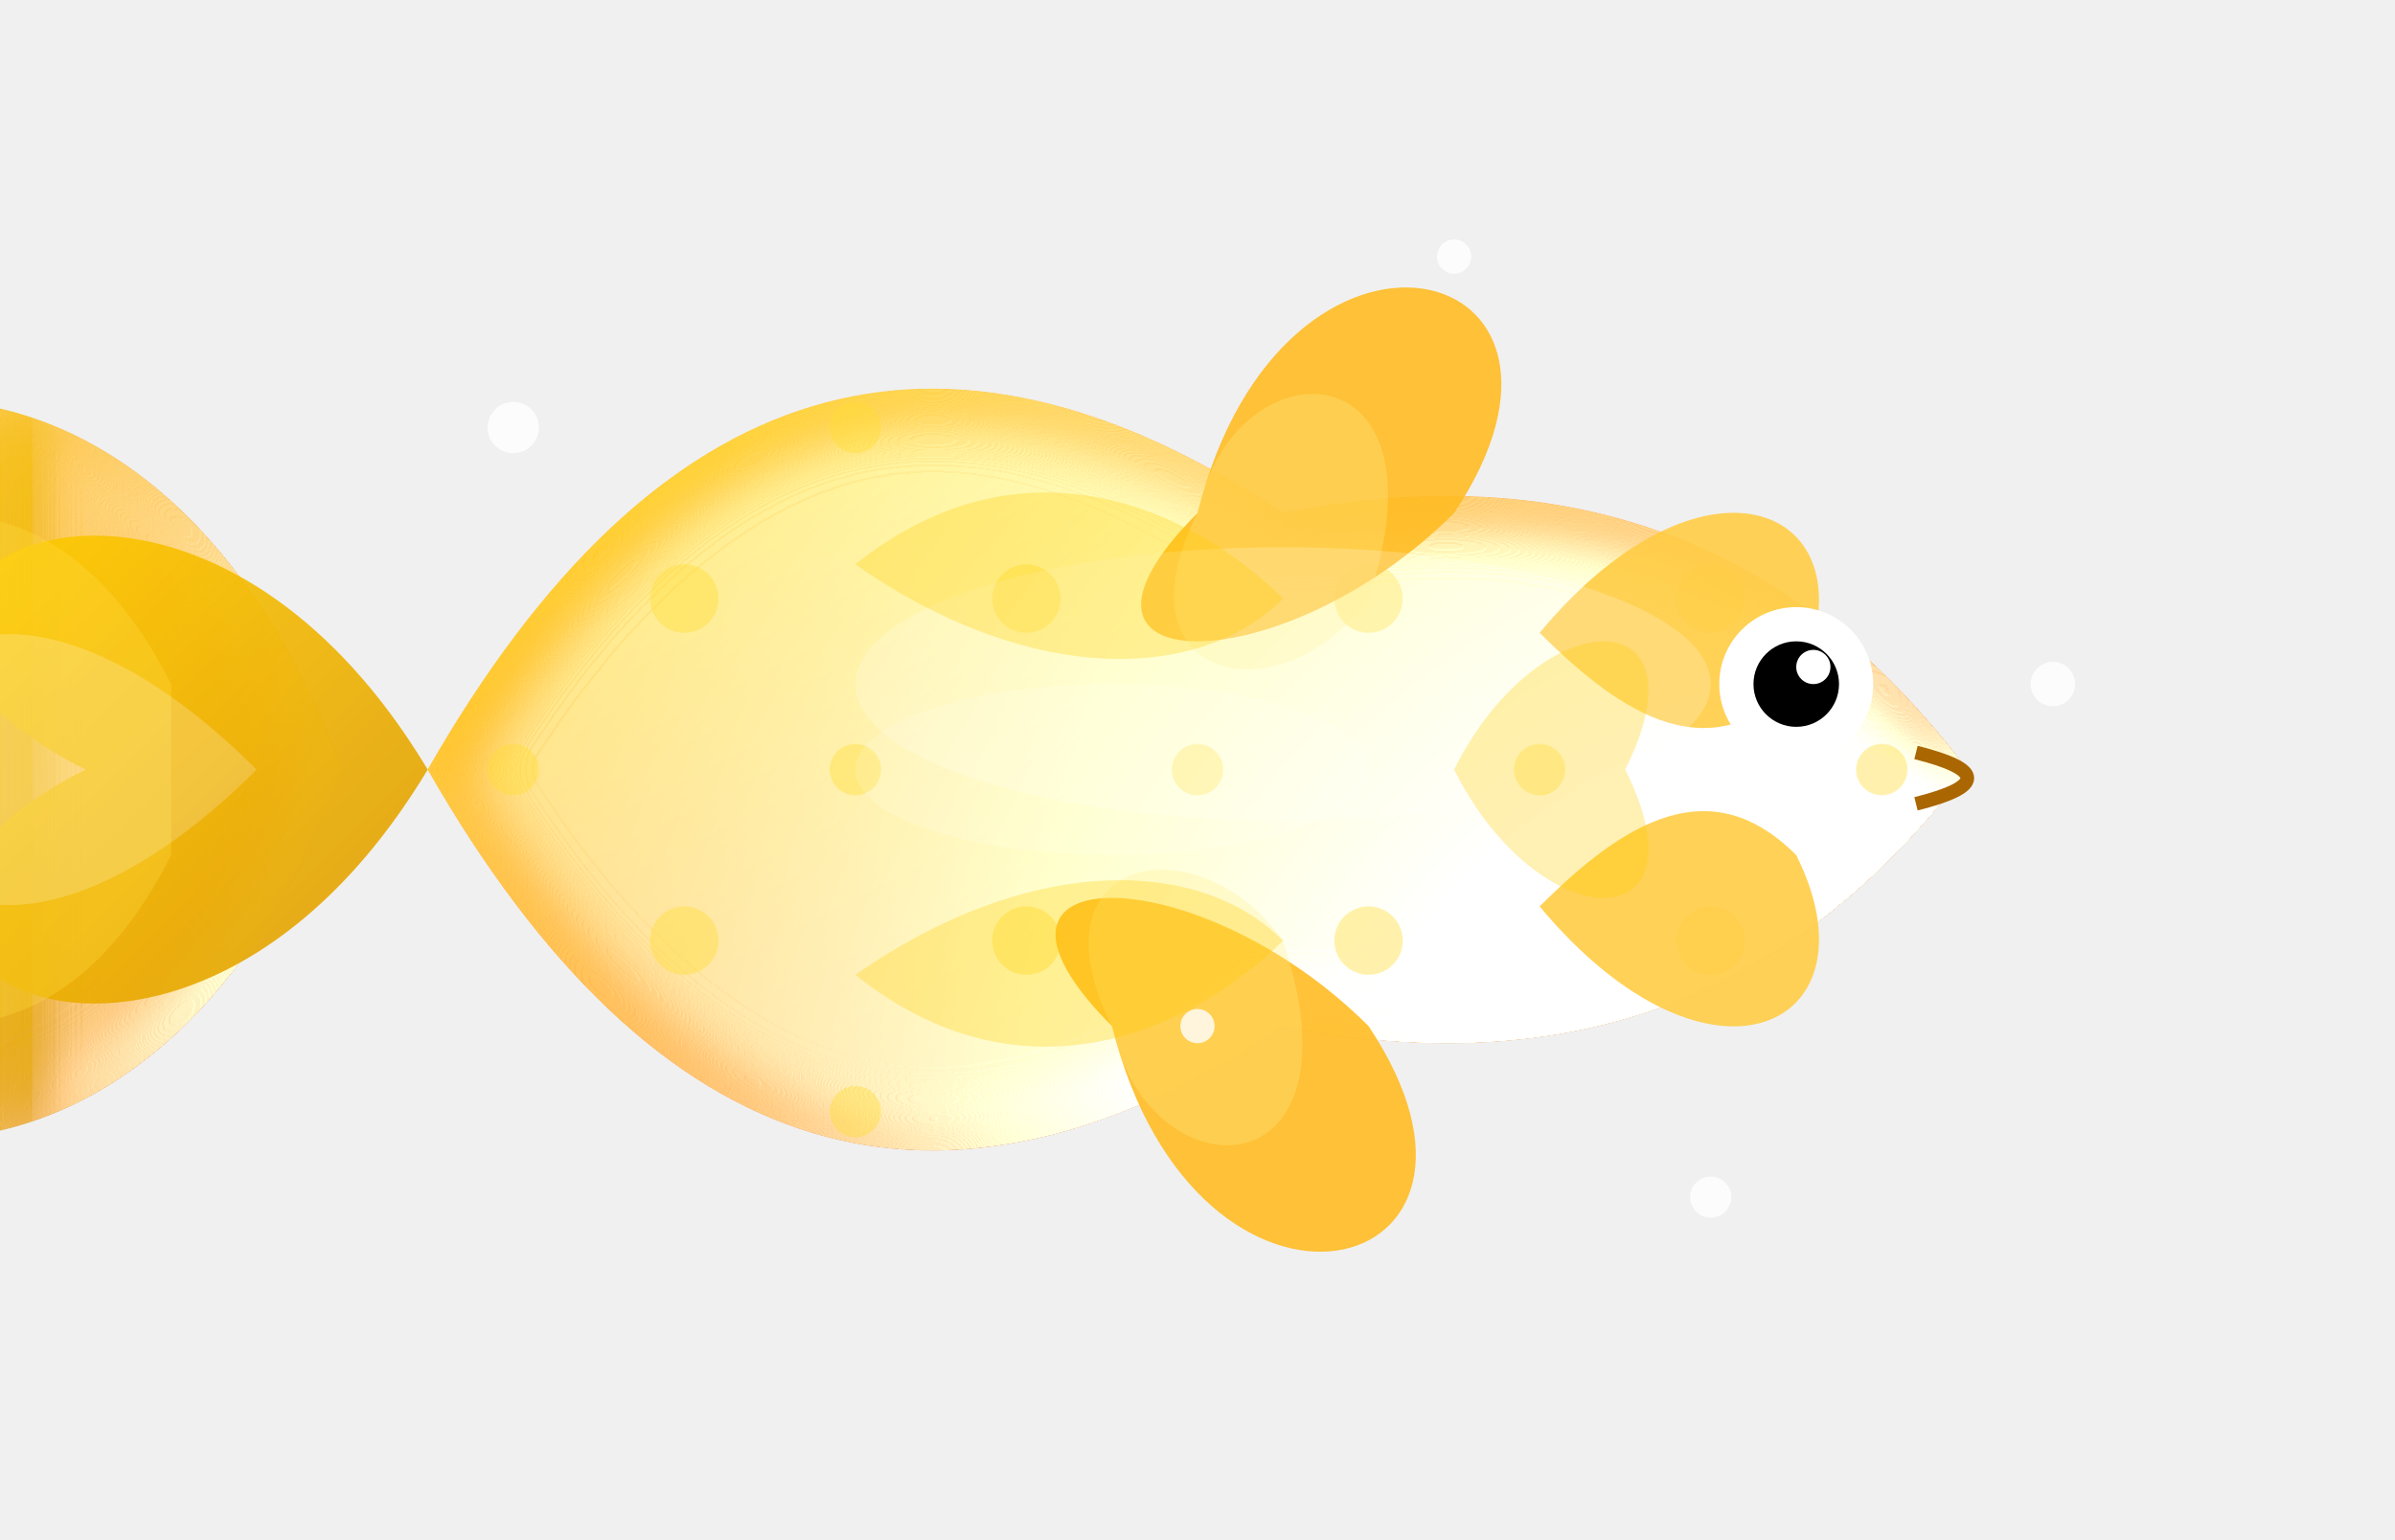
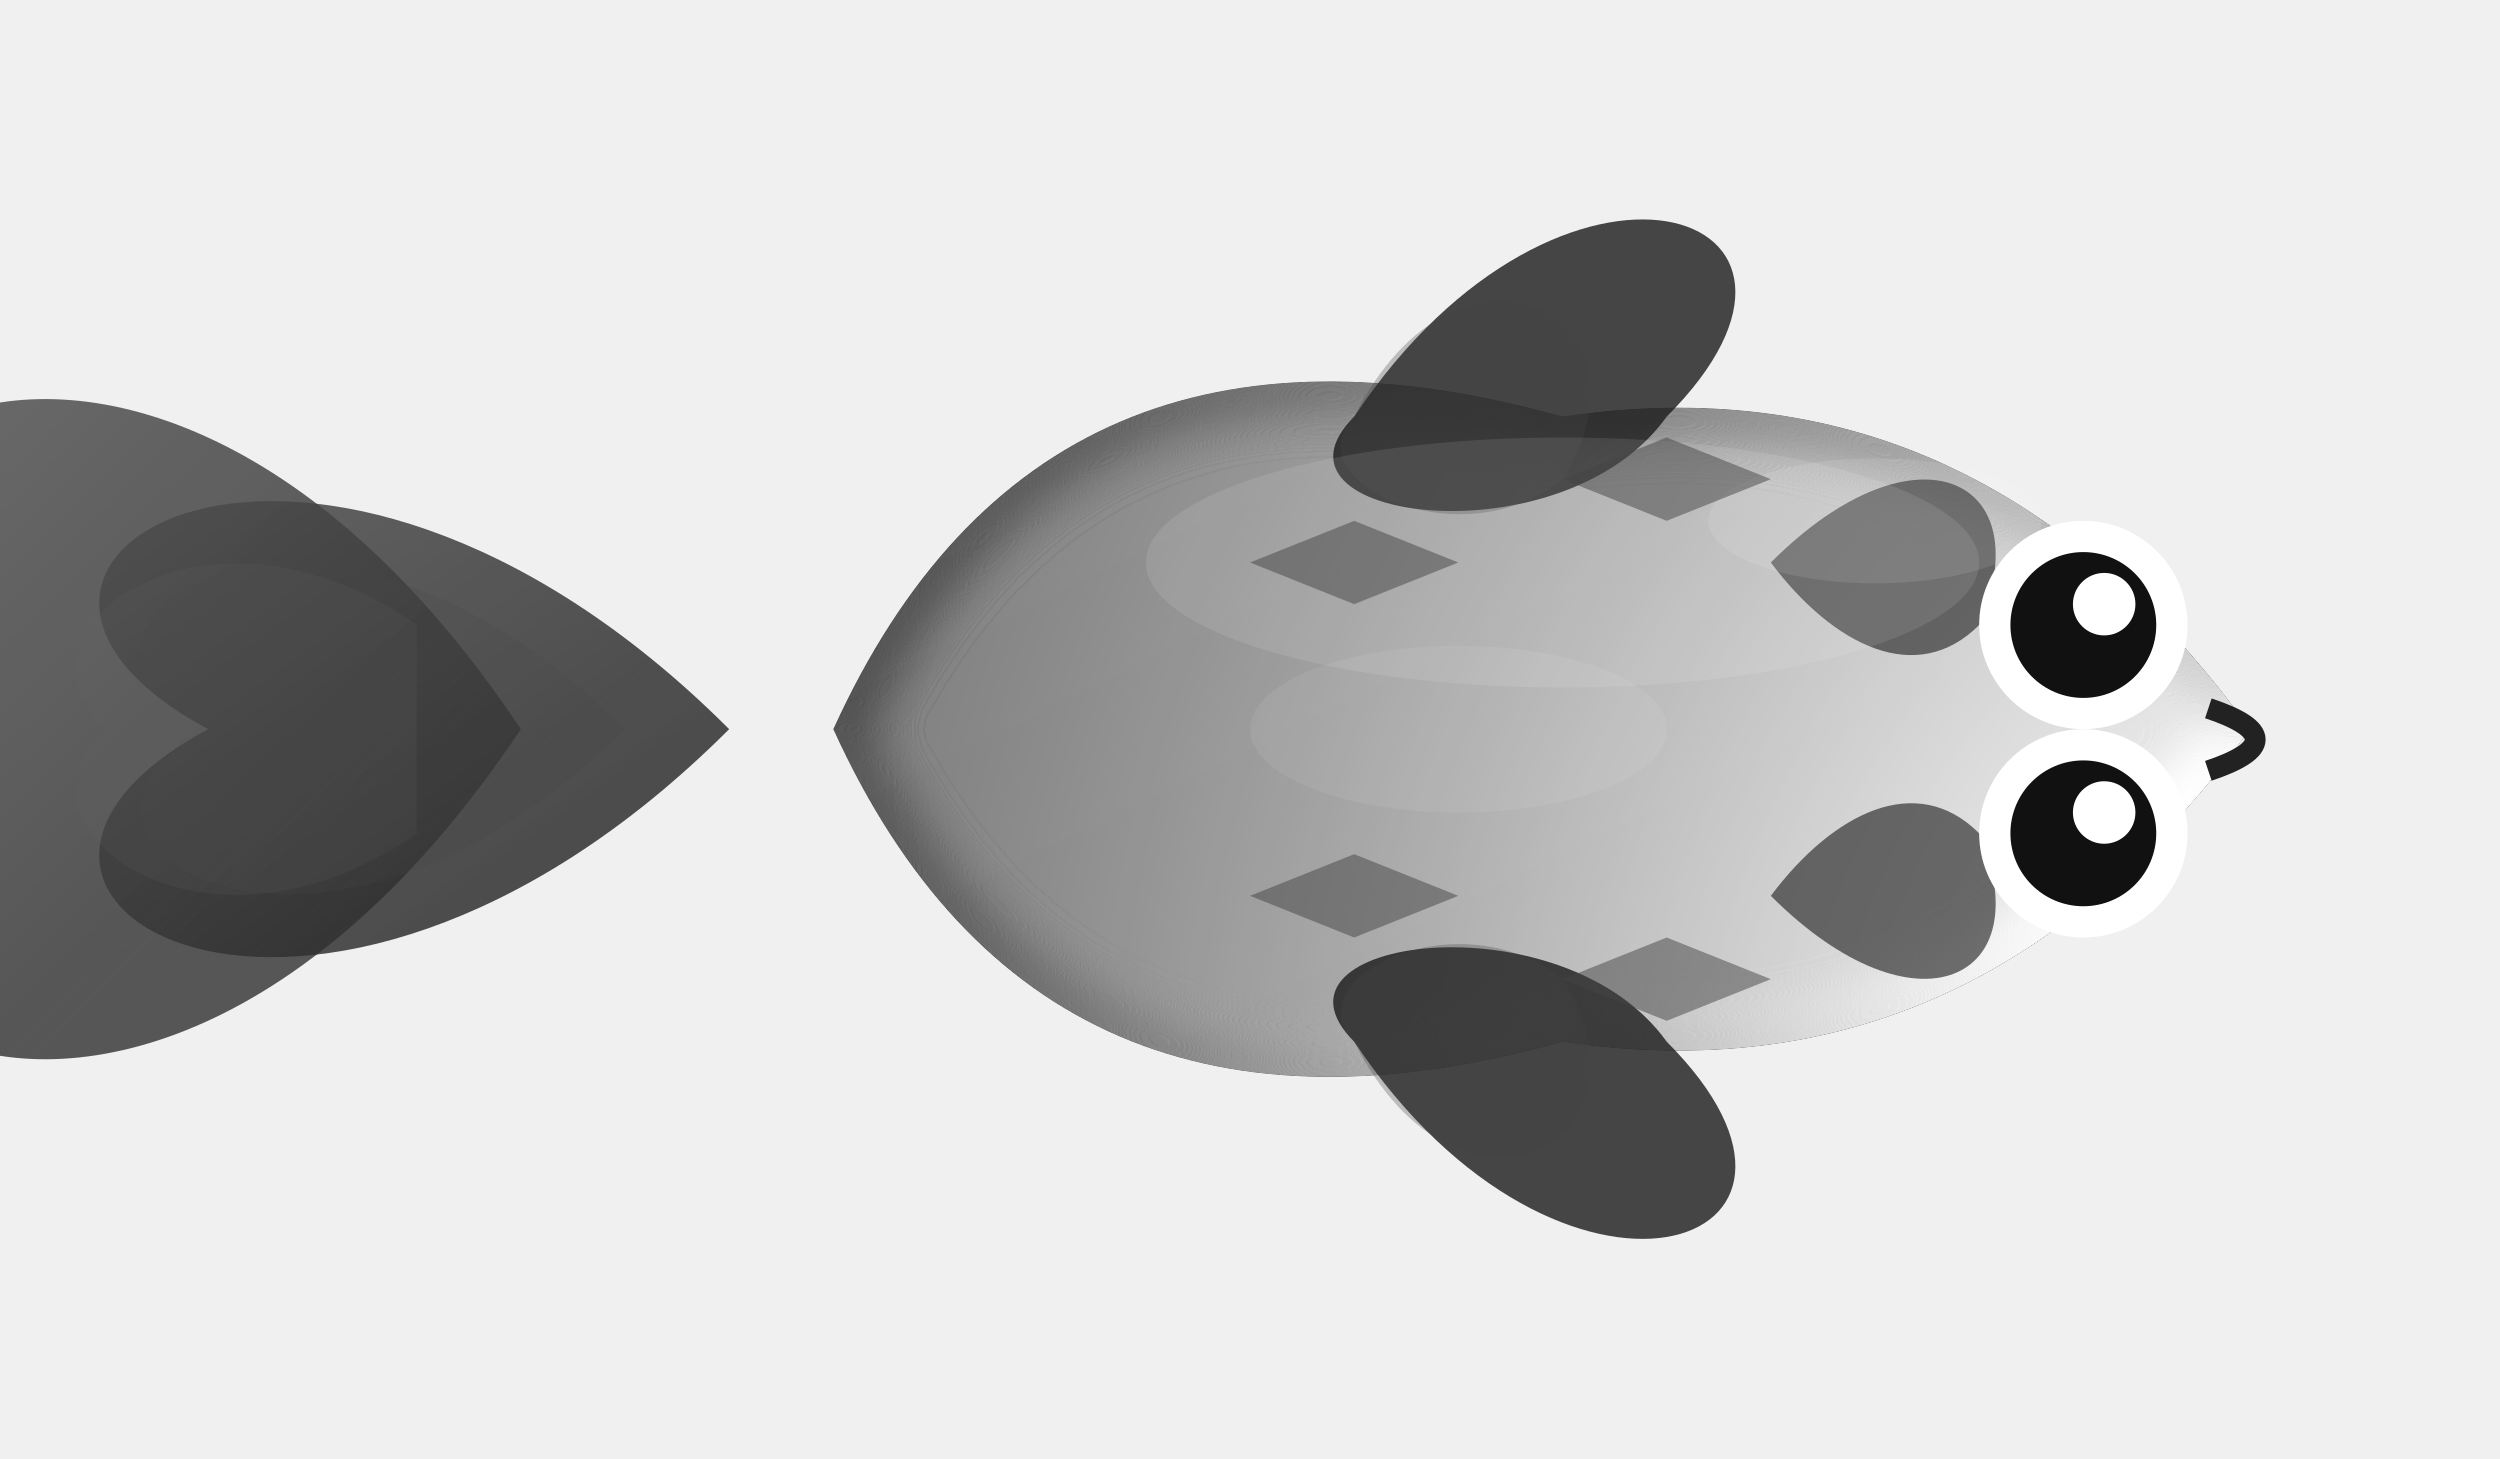
- <svg xmlns="http://www.w3.org/2000/svg" width="140" height="90">
+ <svg xmlns="http://www.w3.org/2000/svg" width="120" height="70">
  <defs>
-     <linearGradient id="bodyGradient" x1="0%" y1="0%" x2="100%" y2="100%">
-       <stop offset="0%" style="stop-color:#ffd700;stop-opacity:1" />
-       <stop offset="50%" style="stop-color:#ffaa00;stop-opacity:1" />
-       <stop offset="100%" style="stop-color:#cc8800;stop-opacity:1" />
+     <linearGradient id="blackBodyGradient" x1="0%" y1="0%" x2="100%" y2="100%">
+       <stop offset="0%" style="stop-color:#333333;stop-opacity:1" />
+       <stop offset="40%" style="stop-color:#1a1a1a;stop-opacity:1" />
+       <stop offset="70%" style="stop-color:#0d0d0d;stop-opacity:1" />
+       <stop offset="100%" style="stop-color:#000000;stop-opacity:1" />
    </linearGradient>
-     <linearGradient id="tailGradient" x1="0%" y1="0%" x2="100%" y2="100%">
-       <stop offset="0%" style="stop-color:#ffcc00;stop-opacity:1" />
-       <stop offset="100%" style="stop-color:#dd9900;stop-opacity:1" />
+     <linearGradient id="blackTailGradient" x1="0%" y1="0%" x2="100%" y2="100%">
+       <stop offset="0%" style="stop-color:#4d4d4d;stop-opacity:0.9" />
+       <stop offset="60%" style="stop-color:#333333;stop-opacity:0.9" />
+       <stop offset="100%" style="stop-color:#1a1a1a;stop-opacity:0.8" />
    </linearGradient>
-     <filter id="sparkleFilter" x="-30%" y="-30%" width="160%" height="160%">
-       <feGaussianBlur in="SourceAlpha" stdDeviation="2" result="blur" />
-       <feSpecularLighting in="blur" surfaceScale="8" specularConstant="1.5" specularExponent="20" lighting-color="#ffffff" result="specOut">
-         <fePointLight x="60" y="30" z="80" />
+     <filter id="blackGlowFilter" x="-20%" y="-20%" width="140%" height="140%">
+       <feGaussianBlur in="SourceAlpha" stdDeviation="1.5" result="blur" />
+       <feOffset in="blur" dx="0" dy="0" result="offsetBlur" />
+       <feSpecularLighting in="blur" surfaceScale="4" specularConstant="1" specularExponent="20" lighting-color="#ffffff" result="specOut">
+         <fePointLight x="60" y="20" z="80" />
      </feSpecularLighting>
      <feComposite in="specOut" in2="SourceAlpha" operator="in" result="specOut" />
      <feComposite in="SourceGraphic" in2="specOut" operator="arithmetic" k1="0" k2="1" k3="1" k4="0" result="lit" />
    </filter>
-     <pattern id="scalePattern" patternUnits="userSpaceOnUse" width="10" height="10" patternTransform="rotate(45)">
-       <path d="M 0,0 C 5,0 10,5 10,10 C 10,5 5,0 0,0 z" fill="#ffcc44" opacity="0.3" />
-     </pattern>
-     <pattern id="texturePattern" patternUnits="userSpaceOnUse" width="20" height="20">
-       <rect width="20" height="20" fill="none" />
-       <circle cx="10" cy="10" r="2" fill="#ffdd33" opacity="0.4" />
-       <circle cx="0" cy="0" r="1.5" fill="#ffdd33" opacity="0.4" />
-       <circle cx="20" cy="20" r="1.5" fill="#ffdd33" opacity="0.4" />
-       <circle cx="0" cy="20" r="1.5" fill="#ffdd33" opacity="0.4" />
-       <circle cx="20" cy="0" r="1.5" fill="#ffdd33" opacity="0.4" />
+     <pattern id="blackScalePattern" patternUnits="userSpaceOnUse" width="5" height="5" patternTransform="rotate(45)">
+       <path d="M 0,0 C 2.5,0 5,2.5 5,5 C 5,2.5 2.5,0 0,0 z" fill="#222222" opacity="0.2" />
    </pattern>
  </defs>
-   <g transform="translate(50, 45)">
-     <path d="M -30,0 C -45,-40 -85,-15 -60,0 C -85,15 -45,40 -30,0 Z" fill="url(#tailGradient)" opacity="0.95" filter="url(#sparkleFilter)" />
-     <path d="M -25,0 C -40,-25 -65,-10 -45,0 C -65,10 -40,25 -25,0 Z" fill="url(#tailGradient)" opacity="0.9" />
-     <path d="M -40,-5 C -50,-25 -70,-10 -55,0 C -70,10 -50,25 -40,5 Z" fill="#ffdd44" opacity="0.3" />
-     <path d="M -35,0 C -50,-15 -60,-5 -50,0 C -60,5 -50,15 -35,0 Z" fill="#ffffff" opacity="0.2" />
-     <path d="M -25,0 Q -5,-35 25,-15 Q 50,-20 65,0 Q 50,20 25,15 Q -5,35 -25,0 Z" fill="url(#bodyGradient)" filter="url(#sparkleFilter)" />
-     <path d="M -25,0 Q -5,-35 25,-15 Q 50,-20 65,0 Q 50,20 25,15 Q -5,35 -25,0 Z" fill="url(#scalePattern)" />
-     <path d="M -25,0 Q -5,-35 25,-15 Q 50,-20 65,0 Q 50,20 25,15 Q -5,35 -25,0 Z" fill="url(#texturePattern)" />
-     <path d="M 20,-15 C 25,-35 45,-30 35,-15 C 25,-5 10,-5 20,-15" fill="#ffbb22" opacity="0.9" />
-     <path d="M 20,-15 C 22,-25 35,-25 30,-10 C 25,-3 15,-5 20,-15" fill="#ffee88" opacity="0.3" />
-     <path d="M 15,15 C 20,35 40,30 30,15 C 20,5 5,5 15,15" fill="#ffbb22" opacity="0.9" />
-     <path d="M 15,15 C 17,25 30,25 25,10 C 20,3 10,5 15,15" fill="#ffee88" opacity="0.3" />
-     <path d="M 40,-8 C 50,-20 60,-15 55,-5 C 50,0 45,-3 40,-8" fill="#ffcc44" opacity="0.9" />
-     <path d="M 40,8 C 50,20 60,15 55,5 C 50,0 45,3 40,8" fill="#ffcc44" opacity="0.9" />
-     <circle cx="55" cy="-5" r="4.5" fill="white" />
-     <circle cx="55" cy="-5" r="2.5" fill="black" />
-     <circle cx="56" cy="-6" r="1" fill="white" />
-     <path d="M 62,-1 C 66,0 66,1 62,2" fill="none" stroke="#aa6600" stroke-width="0.8" />
-     <ellipse cx="25" cy="-5" rx="25" ry="8" fill="white" opacity="0.2" />
-     <ellipse cx="15" cy="0" rx="15" ry="5" fill="white" opacity="0.15" />
-     <path d="M 0,-12 C 10,-20 20,-15 25,-10 C 20,-5 10,-5 0,-12" fill="#ffcc00" opacity="0.3" />
-     <path d="M 0,12 C 10,20 20,15 25,10 C 20,5 10,5 0,12" fill="#ffcc00" opacity="0.3" />
-     <path d="M 35,0 C 40,-10 50,-10 45,0 C 50,10 40,10 35,0" fill="#ffcc00" opacity="0.3" />
+   <g transform="translate(60, 35)">
+     <path d="M -35,0 C -55,-30 -80,-10 -60,0 C -80,10 -55,30 -35,0 Z" fill="url(#blackTailGradient)" opacity="0.9" />
+     <path d="M -25,0 C -45,-20 -65,-8 -50,0 C -65,8 -45,20 -25,0 Z" fill="url(#blackTailGradient)" opacity="0.95" />
+     <path d="M -30,0 C -45,-15 -60,-5 -50,0 C -60,5 -45,15 -30,0 Z" fill="#444444" opacity="0.2" />
+     <path d="M -40,-5 C -50,-12 -60,-5 -55,0 C -60,5 -50,12 -40,5 Z" fill="#666666" opacity="0.15" />
+     <path d="M -20,0 Q -10,-22 15,-15 Q 35,-18 48,0 Q 35,18 15,15 Q -10,22 -20,0 Z" fill="url(#blackBodyGradient)" filter="url(#blackGlowFilter)" />
+     <path d="M -20,0 Q -10,-22 15,-15 Q 35,-18 48,0 Q 35,18 15,15 Q -10,22 -20,0 Z" fill="url(#blackScalePattern)" />
+     <path d="M 5,-15 C 15,-30 30,-25 20,-15 C 15,-8 0,-10 5,-15" fill="#1a1a1a" opacity="0.8" />
+     <path d="M 5,-15 C 10,-25 20,-20 15,-12 C 10,-8 2,-12 5,-15" fill="#444444" opacity="0.3" />
+     <path d="M 5,15 C 15,30 30,25 20,15 C 15,8 0,10 5,15" fill="#1a1a1a" opacity="0.8" />
+     <path d="M 5,15 C 10,25 20,20 15,12 C 10,8 2,12 5,15" fill="#444444" opacity="0.3" />
+     <path d="M 25,-8 C 32,-15 38,-12 35,-5 C 32,-2 28,-4 25,-8" fill="#333333" opacity="0.7" />
+     <path d="M 25,8 C 32,15 38,12 35,5 C 32,2 28,4 25,8" fill="#333333" opacity="0.7" />
+     <circle cx="40" cy="-5" r="5" fill="white" />
+     <circle cx="40" cy="-5" r="3.5" fill="#111111" />
+     <circle cx="41" cy="-6" r="1.5" fill="white" />
+     <circle cx="40" cy="5" r="5" fill="white" />
+     <circle cx="40" cy="5" r="3.5" fill="#111111" />
+     <circle cx="41" cy="4" r="1.5" fill="white" />
+     <path d="M 46,-1 C 49,0 49,1 46,2" fill="none" stroke="#222222" stroke-width="1" />
+     <ellipse cx="15" cy="-8" rx="20" ry="6" fill="white" opacity="0.1" />
+     <ellipse cx="10" cy="0" rx="10" ry="4" fill="white" opacity="0.07" />
+     <ellipse cx="30" cy="-10" rx="8" ry="3" fill="white" opacity="0.1" />
+     <g opacity="0.5">
+       <path d="M 0,-8 L 5,-10 L 10,-8 L 5,-6 Z" fill="#444444" />
+       <path d="M 15,-12 L 20,-14 L 25,-12 L 20,-10 Z" fill="#444444" />
+       <path d="M 0,8 L 5,10 L 10,8 L 5,6 Z" fill="#444444" />
+       <path d="M 15,12 L 20,14 L 25,12 L 20,10 Z" fill="#444444" />
+     </g>
  </g>
-   <circle cx="30" cy="25" r="1.5" fill="white" opacity="0.8" />
-   <circle cx="85" cy="15" r="1" fill="white" opacity="0.8" />
-   <circle cx="100" cy="70" r="1.2" fill="white" opacity="0.8" />
-   <circle cx="120" cy="40" r="1.3" fill="white" opacity="0.8" />
-   <circle cx="70" cy="60" r="1" fill="white" opacity="0.8" />
</svg>
